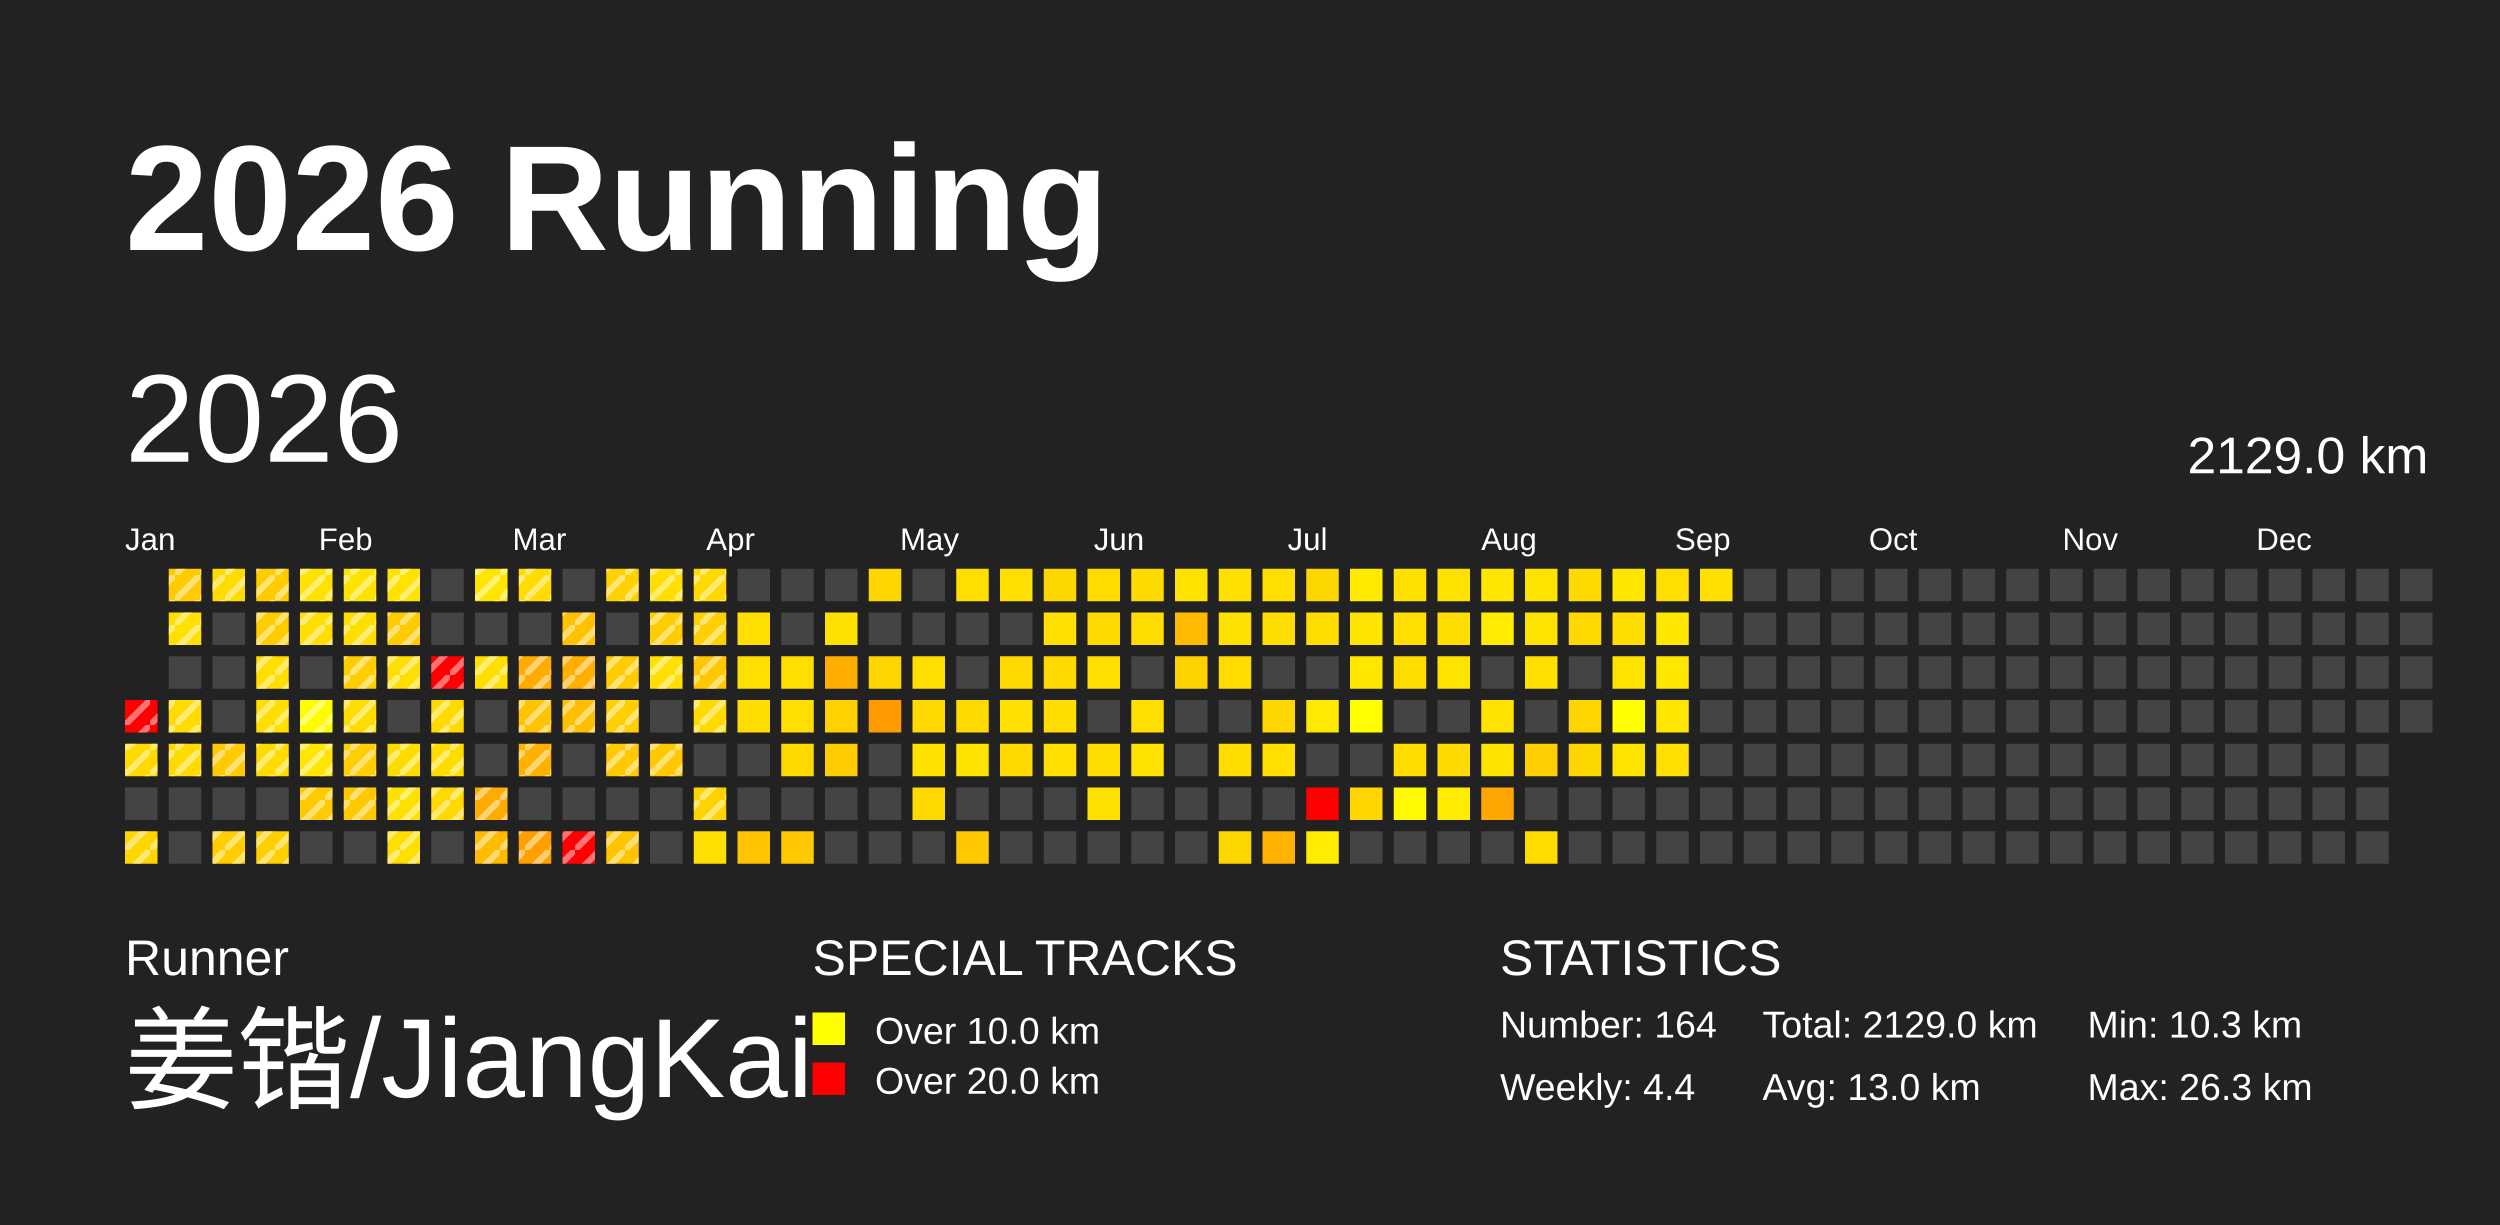
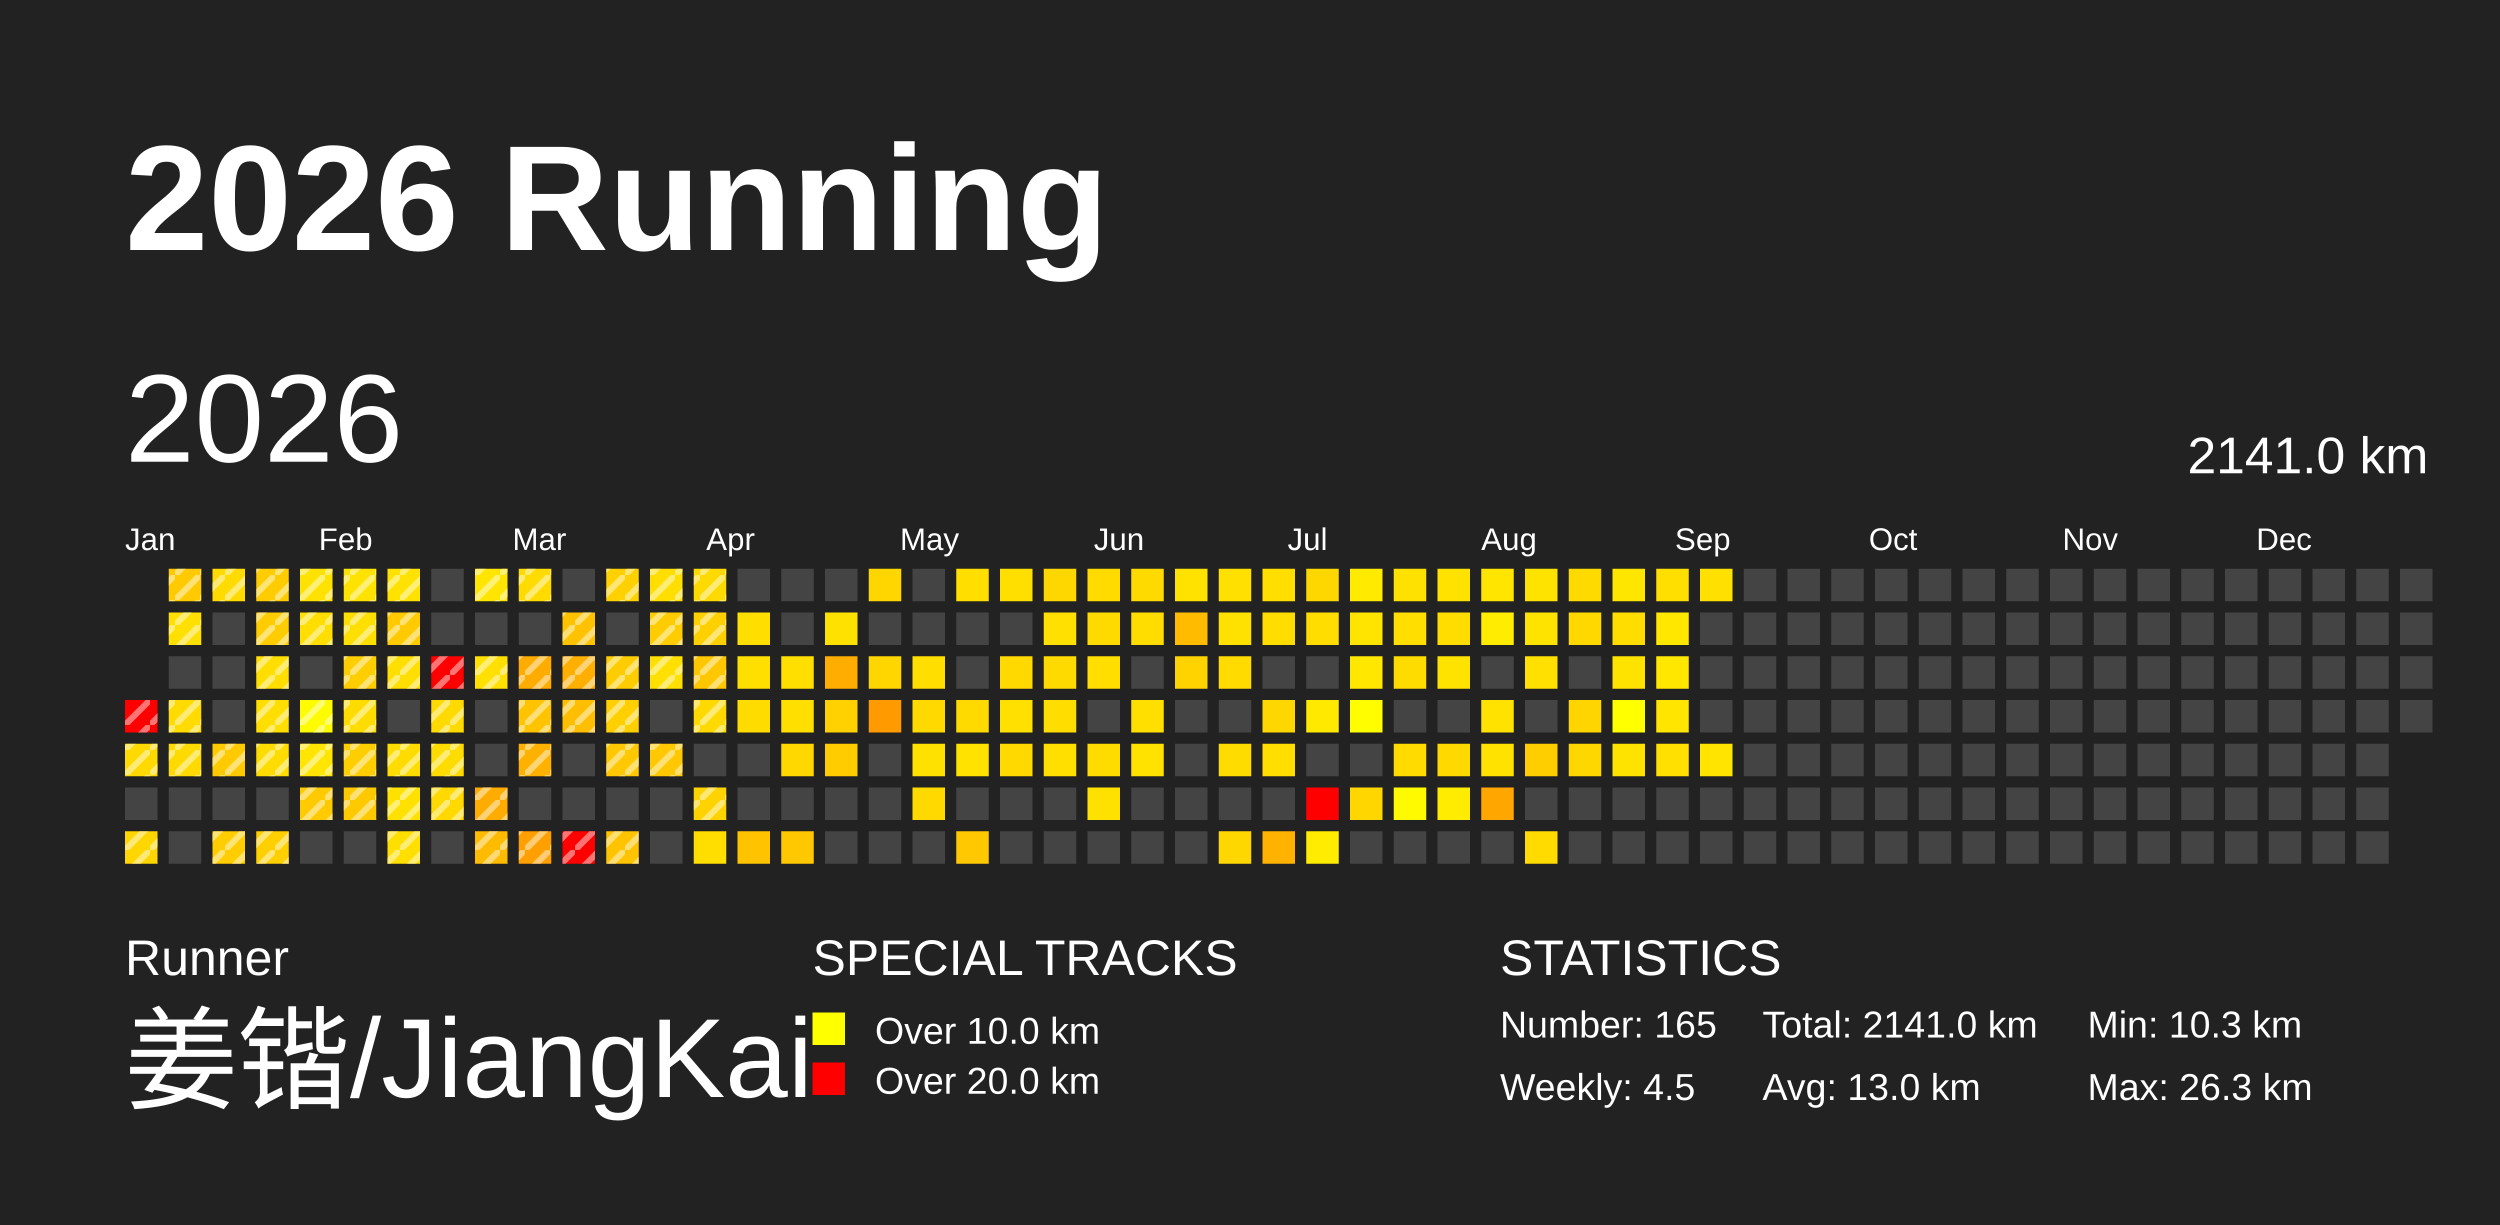
<svg xmlns="http://www.w3.org/2000/svg" baseProfile="full" height="98mm" version="1.1" viewBox="0,0,200,98" width="200mm">
  <defs>
    <pattern height="2" id="indoor-stripe" patternUnits="userSpaceOnUse" width="2">
      <line stroke="white" stroke-opacity="0.45" stroke-width="0.5" x1="0" x2="2" y1="2" y2="0" />
    </pattern>
  </defs>
  <rect fill="#222222" height="98" width="200" x="0" y="0" />
  <text fill="#FFFFFF" style="font-size:12px; font-family:Arial; font-weight:bold;" x="10" y="20">2026 Running</text>
  <text fill="#FFFFFF" style="font-size:4px; font-family:Arial" x="10" y="78">Runner</text>
  <text fill="#FFFFFF" style="font-size:9px; font-family:Arial" x="10" y="88">姜锴/JiangKai</text>
  <text fill="#FFFFFF" style="font-size:4px; font-family:Arial" x="65" y="78">SPECIAL TRACKS</text>
  <rect fill="yellow" height="2.6" width="2.6" x="65" y="81" />
  <text fill="#FFFFFF" style="font-size:3px; font-family:Arial" x="70" y="83.5">Over 10.0 km</text>
  <rect fill="red" height="2.6" width="2.6" x="65" y="85" />
  <text fill="#FFFFFF" style="font-size:3px; font-family:Arial" x="70" y="87.5">Over 20.0 km</text>
  <text fill="#FFFFFF" style="font-size:4px; font-family:Arial" x="120" y="78">STATISTICS</text>
-   <text fill="#FFFFFF" style="font-size:3px; font-family:Arial" x="120" y="83">Number: 164</text>
-   <text fill="#FFFFFF" style="font-size:3px; font-family:Arial" x="120" y="88">Weekly: 4.4</text>
-   <text fill="#FFFFFF" style="font-size:3px; font-family:Arial" x="141" y="83">Total: 2129.0 km</text>
+   <text fill="#FFFFFF" style="font-size:3px; font-family:Arial" x="120" y="83">Number: 165</text>
+   <text fill="#FFFFFF" style="font-size:3px; font-family:Arial" x="120" y="88">Weekly: 4.5</text>
+   <text fill="#FFFFFF" style="font-size:3px; font-family:Arial" x="141" y="83">Total: 2141.0 km</text>
  <text fill="#FFFFFF" style="font-size:3px; font-family:Arial" x="141" y="88">Avg: 13.0 km</text>
  <text fill="#FFFFFF" style="font-size:3px; font-family:Arial" x="167" y="83">Min: 10.3 km</text>
  <text fill="#FFFFFF" style="font-size:3px; font-family:Arial" x="167" y="88">Max: 26.3 km</text>
  <text dominant-baseline="hanging" fill="#FFFFFF" style="font-size:10.0px; font-family:Arial;" x="10" y="30">2026</text>
-   <text dominant-baseline="hanging" fill="#FFFFFF" style="font-size:4.125px; font-family:Arial;" x="175" y="35">2129.0 km</text>
+   <text dominant-baseline="hanging" fill="#FFFFFF" style="font-size:4.125px; font-family:Arial;" x="175" y="35">2141.0 km</text>
  <text fill="#FFFFFF" style="font-size:2.5px; font-family:Arial" x="10.0" y="44">Jan</text>
  <text fill="#FFFFFF" style="font-size:2.5px; font-family:Arial" x="25.5" y="44">Feb</text>
  <text fill="#FFFFFF" style="font-size:2.5px; font-family:Arial" x="41.0" y="44">Mar</text>
  <text fill="#FFFFFF" style="font-size:2.5px; font-family:Arial" x="56.5" y="44">Apr</text>
  <text fill="#FFFFFF" style="font-size:2.5px; font-family:Arial" x="72.0" y="44">May</text>
  <text fill="#FFFFFF" style="font-size:2.5px; font-family:Arial" x="87.5" y="44">Jun</text>
  <text fill="#FFFFFF" style="font-size:2.5px; font-family:Arial" x="103.0" y="44">Jul</text>
  <text fill="#FFFFFF" style="font-size:2.5px; font-family:Arial" x="118.5" y="44">Aug</text>
  <text fill="#FFFFFF" style="font-size:2.5px; font-family:Arial" x="134.0" y="44">Sep</text>
  <text fill="#FFFFFF" style="font-size:2.5px; font-family:Arial" x="149.5" y="44">Oct</text>
  <text fill="#FFFFFF" style="font-size:2.5px; font-family:Arial" x="165.0" y="44">Nov</text>
  <text fill="#FFFFFF" style="font-size:2.5px; font-family:Arial" x="180.5" y="44">Dec</text>
  <rect fill="red" height="2.6" width="2.6" x="10.0" y="56.0" />
  <rect fill="url(#indoor-stripe)" height="2.6" style="pointer-events: none;" width="2.6" x="10.0" y="56.0" />
  <rect fill="#ffd900" height="2.6" width="2.6" x="10.0" y="59.5" />
  <rect fill="url(#indoor-stripe)" height="2.6" style="pointer-events: none;" width="2.6" x="10.0" y="59.5" />
  <rect fill="#444444" height="2.6" width="2.6" x="10.0" y="63.0" />
  <rect fill="#ffd600" height="2.6" width="2.6" x="10.0" y="66.5" />
  <rect fill="url(#indoor-stripe)" height="2.6" style="pointer-events: none;" width="2.6" x="10.0" y="66.5" />
  <rect fill="#ffca00" height="2.6" width="2.6" x="13.5" y="45.5" />
  <rect fill="url(#indoor-stripe)" height="2.6" style="pointer-events: none;" width="2.6" x="13.5" y="45.5" />
  <rect fill="#ffe000" height="2.6" width="2.6" x="13.5" y="49.0" />
  <rect fill="url(#indoor-stripe)" height="2.6" style="pointer-events: none;" width="2.6" x="13.5" y="49.0" />
  <rect fill="#444444" height="2.6" width="2.6" x="13.5" y="52.5" />
  <rect fill="#ffdb00" height="2.6" width="2.6" x="13.5" y="56.0" />
  <rect fill="url(#indoor-stripe)" height="2.6" style="pointer-events: none;" width="2.6" x="13.5" y="56.0" />
  <rect fill="#ffda00" height="2.6" width="2.6" x="13.5" y="59.5" />
  <rect fill="url(#indoor-stripe)" height="2.6" style="pointer-events: none;" width="2.6" x="13.5" y="59.5" />
  <rect fill="#444444" height="2.6" width="2.6" x="13.5" y="63.0" />
  <rect fill="#444444" height="2.6" width="2.6" x="13.5" y="66.5" />
  <rect fill="#ffdb00" height="2.6" width="2.6" x="17.0" y="45.5" />
  <rect fill="url(#indoor-stripe)" height="2.6" style="pointer-events: none;" width="2.6" x="17.0" y="45.5" />
  <rect fill="#444444" height="2.6" width="2.6" x="17.0" y="49.0" />
  <rect fill="#444444" height="2.6" width="2.6" x="17.0" y="52.5" />
  <rect fill="#444444" height="2.6" width="2.6" x="17.0" y="56.0" />
  <rect fill="#ffca00" height="2.6" width="2.6" x="17.0" y="59.5" />
  <rect fill="url(#indoor-stripe)" height="2.6" style="pointer-events: none;" width="2.6" x="17.0" y="59.5" />
  <rect fill="#444444" height="2.6" width="2.6" x="17.0" y="63.0" />
  <rect fill="#ffcd00" height="2.6" width="2.6" x="17.0" y="66.5" />
  <rect fill="url(#indoor-stripe)" height="2.6" style="pointer-events: none;" width="2.6" x="17.0" y="66.5" />
  <rect fill="#ffcc00" height="2.6" width="2.6" x="20.5" y="45.5" />
  <rect fill="url(#indoor-stripe)" height="2.6" style="pointer-events: none;" width="2.6" x="20.5" y="45.5" />
  <rect fill="#ffcc00" height="2.6" width="2.6" x="20.5" y="49.0" />
  <rect fill="url(#indoor-stripe)" height="2.6" style="pointer-events: none;" width="2.6" x="20.5" y="49.0" />
  <rect fill="#ffde00" height="2.6" width="2.6" x="20.5" y="52.5" />
  <rect fill="url(#indoor-stripe)" height="2.6" style="pointer-events: none;" width="2.6" x="20.5" y="52.5" />
  <rect fill="#ffde00" height="2.6" width="2.6" x="20.5" y="56.0" />
  <rect fill="url(#indoor-stripe)" height="2.6" style="pointer-events: none;" width="2.6" x="20.5" y="56.0" />
  <rect fill="#ffdc00" height="2.6" width="2.6" x="20.5" y="59.5" />
  <rect fill="url(#indoor-stripe)" height="2.6" style="pointer-events: none;" width="2.6" x="20.5" y="59.5" />
  <rect fill="#444444" height="2.6" width="2.6" x="20.5" y="63.0" />
  <rect fill="#ffcf00" height="2.6" width="2.6" x="20.5" y="66.5" />
  <rect fill="url(#indoor-stripe)" height="2.6" style="pointer-events: none;" width="2.6" x="20.5" y="66.5" />
  <rect fill="#ffe200" height="2.6" width="2.6" x="24.0" y="45.5" />
  <rect fill="url(#indoor-stripe)" height="2.6" style="pointer-events: none;" width="2.6" x="24.0" y="45.5" />
  <rect fill="#ffde00" height="2.6" width="2.6" x="24.0" y="49.0" />
  <rect fill="url(#indoor-stripe)" height="2.6" style="pointer-events: none;" width="2.6" x="24.0" y="49.0" />
  <rect fill="#444444" height="2.6" width="2.6" x="24.0" y="52.5" />
  <rect fill="#fffc00" height="2.6" width="2.6" x="24.0" y="56.0" />
  <rect fill="url(#indoor-stripe)" height="2.6" style="pointer-events: none;" width="2.6" x="24.0" y="56.0" />
  <rect fill="#ffe500" height="2.6" width="2.6" x="24.0" y="59.5" />
  <rect fill="url(#indoor-stripe)" height="2.6" style="pointer-events: none;" width="2.6" x="24.0" y="59.5" />
  <rect fill="#ffca00" height="2.6" width="2.6" x="24.0" y="63.0" />
  <rect fill="url(#indoor-stripe)" height="2.6" style="pointer-events: none;" width="2.6" x="24.0" y="63.0" />
  <rect fill="#444444" height="2.6" width="2.6" x="24.0" y="66.5" />
  <rect fill="#ffe300" height="2.6" width="2.6" x="27.5" y="45.5" />
  <rect fill="url(#indoor-stripe)" height="2.6" style="pointer-events: none;" width="2.6" x="27.5" y="45.5" />
  <rect fill="#ffdf00" height="2.6" width="2.6" x="27.5" y="49.0" />
  <rect fill="url(#indoor-stripe)" height="2.6" style="pointer-events: none;" width="2.6" x="27.5" y="49.0" />
  <rect fill="#ffce00" height="2.6" width="2.6" x="27.5" y="52.5" />
  <rect fill="url(#indoor-stripe)" height="2.6" style="pointer-events: none;" width="2.6" x="27.5" y="52.5" />
  <rect fill="#ffdc00" height="2.6" width="2.6" x="27.5" y="56.0" />
  <rect fill="url(#indoor-stripe)" height="2.6" style="pointer-events: none;" width="2.6" x="27.5" y="56.0" />
  <rect fill="#ffce00" height="2.6" width="2.6" x="27.5" y="59.5" />
  <rect fill="url(#indoor-stripe)" height="2.6" style="pointer-events: none;" width="2.6" x="27.5" y="59.5" />
  <rect fill="#ffc900" height="2.6" width="2.6" x="27.5" y="63.0" />
  <rect fill="url(#indoor-stripe)" height="2.6" style="pointer-events: none;" width="2.6" x="27.5" y="63.0" />
  <rect fill="#444444" height="2.6" width="2.6" x="27.5" y="66.5" />
  <rect fill="#ffe200" height="2.6" width="2.6" x="31.0" y="45.5" />
  <rect fill="url(#indoor-stripe)" height="2.6" style="pointer-events: none;" width="2.6" x="31.0" y="45.5" />
  <rect fill="#ffcb00" height="2.6" width="2.6" x="31.0" y="49.0" />
  <rect fill="url(#indoor-stripe)" height="2.6" style="pointer-events: none;" width="2.6" x="31.0" y="49.0" />
  <rect fill="#ffdf00" height="2.6" width="2.6" x="31.0" y="52.5" />
  <rect fill="url(#indoor-stripe)" height="2.6" style="pointer-events: none;" width="2.6" x="31.0" y="52.5" />
  <rect fill="#444444" height="2.6" width="2.6" x="31.0" y="56.0" />
  <rect fill="#ffdc00" height="2.6" width="2.6" x="31.0" y="59.5" />
  <rect fill="url(#indoor-stripe)" height="2.6" style="pointer-events: none;" width="2.6" x="31.0" y="59.5" />
  <rect fill="#ffe100" height="2.6" width="2.6" x="31.0" y="63.0" />
  <rect fill="url(#indoor-stripe)" height="2.6" style="pointer-events: none;" width="2.6" x="31.0" y="63.0" />
  <rect fill="#ffdf00" height="2.6" width="2.6" x="31.0" y="66.5" />
  <rect fill="url(#indoor-stripe)" height="2.6" style="pointer-events: none;" width="2.6" x="31.0" y="66.5" />
  <rect fill="#444444" height="2.6" width="2.6" x="34.5" y="45.5" />
  <rect fill="#444444" height="2.6" width="2.6" x="34.5" y="49.0" />
  <rect fill="red" height="2.6" width="2.6" x="34.5" y="52.5" />
  <rect fill="url(#indoor-stripe)" height="2.6" style="pointer-events: none;" width="2.6" x="34.5" y="52.5" />
  <rect fill="#ffda00" height="2.6" width="2.6" x="34.5" y="56.0" />
  <rect fill="url(#indoor-stripe)" height="2.6" style="pointer-events: none;" width="2.6" x="34.5" y="56.0" />
  <rect fill="#ffdc00" height="2.6" width="2.6" x="34.5" y="59.5" />
  <rect fill="url(#indoor-stripe)" height="2.6" style="pointer-events: none;" width="2.6" x="34.5" y="59.5" />
  <rect fill="#ffd900" height="2.6" width="2.6" x="34.5" y="63.0" />
  <rect fill="url(#indoor-stripe)" height="2.6" style="pointer-events: none;" width="2.6" x="34.5" y="63.0" />
  <rect fill="#444444" height="2.6" width="2.6" x="34.5" y="66.5" />
  <rect fill="#ffe500" height="2.6" width="2.6" x="38.0" y="45.5" />
  <rect fill="url(#indoor-stripe)" height="2.6" style="pointer-events: none;" width="2.6" x="38.0" y="45.5" />
  <rect fill="#444444" height="2.6" width="2.6" x="38.0" y="49.0" />
  <rect fill="#ffe000" height="2.6" width="2.6" x="38.0" y="52.5" />
  <rect fill="url(#indoor-stripe)" height="2.6" style="pointer-events: none;" width="2.6" x="38.0" y="52.5" />
  <rect fill="#444444" height="2.6" width="2.6" x="38.0" y="56.0" />
  <rect fill="#444444" height="2.6" width="2.6" x="38.0" y="59.5" />
  <rect fill="#ffac00" height="2.6" width="2.6" x="38.0" y="63.0" />
  <rect fill="url(#indoor-stripe)" height="2.6" style="pointer-events: none;" width="2.6" x="38.0" y="63.0" />
  <rect fill="#ffbb00" height="2.6" width="2.6" x="38.0" y="66.5" />
  <rect fill="url(#indoor-stripe)" height="2.6" style="pointer-events: none;" width="2.6" x="38.0" y="66.5" />
  <rect fill="#ffdb00" height="2.6" width="2.6" x="41.5" y="45.5" />
  <rect fill="url(#indoor-stripe)" height="2.6" style="pointer-events: none;" width="2.6" x="41.5" y="45.5" />
  <rect fill="#444444" height="2.6" width="2.6" x="41.5" y="49.0" />
  <rect fill="#ffac00" height="2.6" width="2.6" x="41.5" y="52.5" />
  <rect fill="url(#indoor-stripe)" height="2.6" style="pointer-events: none;" width="2.6" x="41.5" y="52.5" />
  <rect fill="#ffc300" height="2.6" width="2.6" x="41.5" y="56.0" />
  <rect fill="url(#indoor-stripe)" height="2.6" style="pointer-events: none;" width="2.6" x="41.5" y="56.0" />
  <rect fill="#ffb100" height="2.6" width="2.6" x="41.5" y="59.5" />
  <rect fill="url(#indoor-stripe)" height="2.6" style="pointer-events: none;" width="2.6" x="41.5" y="59.5" />
  <rect fill="#444444" height="2.6" width="2.6" x="41.5" y="63.0" />
  <rect fill="#ffa000" height="2.6" width="2.6" x="41.5" y="66.5" />
  <rect fill="url(#indoor-stripe)" height="2.6" style="pointer-events: none;" width="2.6" x="41.5" y="66.5" />
  <rect fill="#444444" height="2.6" width="2.6" x="45.0" y="45.5" />
  <rect fill="#ffc200" height="2.6" width="2.6" x="45.0" y="49.0" />
  <rect fill="url(#indoor-stripe)" height="2.6" style="pointer-events: none;" width="2.6" x="45.0" y="49.0" />
  <rect fill="#ffaf00" height="2.6" width="2.6" x="45.0" y="52.5" />
  <rect fill="url(#indoor-stripe)" height="2.6" style="pointer-events: none;" width="2.6" x="45.0" y="52.5" />
  <rect fill="#ffbf00" height="2.6" width="2.6" x="45.0" y="56.0" />
  <rect fill="url(#indoor-stripe)" height="2.6" style="pointer-events: none;" width="2.6" x="45.0" y="56.0" />
  <rect fill="#444444" height="2.6" width="2.6" x="45.0" y="59.5" />
  <rect fill="#444444" height="2.6" width="2.6" x="45.0" y="63.0" />
  <rect fill="red" height="2.6" width="2.6" x="45.0" y="66.5" />
  <rect fill="url(#indoor-stripe)" height="2.6" style="pointer-events: none;" width="2.6" x="45.0" y="66.5" />
  <rect fill="#ffd100" height="2.6" width="2.6" x="48.5" y="45.5" />
  <rect fill="url(#indoor-stripe)" height="2.6" style="pointer-events: none;" width="2.6" x="48.5" y="45.5" />
  <rect fill="#444444" height="2.6" width="2.6" x="48.5" y="49.0" />
  <rect fill="#ffcc00" height="2.6" width="2.6" x="48.5" y="52.5" />
  <rect fill="url(#indoor-stripe)" height="2.6" style="pointer-events: none;" width="2.6" x="48.5" y="52.5" />
  <rect fill="#ffcf00" height="2.6" width="2.6" x="48.5" y="56.0" />
  <rect fill="url(#indoor-stripe)" height="2.6" style="pointer-events: none;" width="2.6" x="48.5" y="56.0" />
  <rect fill="#ffc800" height="2.6" width="2.6" x="48.5" y="59.5" />
  <rect fill="url(#indoor-stripe)" height="2.6" style="pointer-events: none;" width="2.6" x="48.5" y="59.5" />
  <rect fill="#444444" height="2.6" width="2.6" x="48.5" y="63.0" />
  <rect fill="#ffc300" height="2.6" width="2.6" x="48.5" y="66.5" />
  <rect fill="url(#indoor-stripe)" height="2.6" style="pointer-events: none;" width="2.6" x="48.5" y="66.5" />
  <rect fill="#ffde00" height="2.6" width="2.6" x="52.0" y="45.5" />
  <rect fill="url(#indoor-stripe)" height="2.6" style="pointer-events: none;" width="2.6" x="52.0" y="45.5" />
  <rect fill="#ffcc00" height="2.6" width="2.6" x="52.0" y="49.0" />
  <rect fill="url(#indoor-stripe)" height="2.6" style="pointer-events: none;" width="2.6" x="52.0" y="49.0" />
  <rect fill="#ffe000" height="2.6" width="2.6" x="52.0" y="52.5" />
  <rect fill="url(#indoor-stripe)" height="2.6" style="pointer-events: none;" width="2.6" x="52.0" y="52.5" />
  <rect fill="#444444" height="2.6" width="2.6" x="52.0" y="56.0" />
  <rect fill="#ffc800" height="2.6" width="2.6" x="52.0" y="59.5" />
  <rect fill="url(#indoor-stripe)" height="2.6" style="pointer-events: none;" width="2.6" x="52.0" y="59.5" />
  <rect fill="#444444" height="2.6" width="2.6" x="52.0" y="63.0" />
  <rect fill="#444444" height="2.6" width="2.6" x="52.0" y="66.5" />
  <rect fill="#ffda00" height="2.6" width="2.6" x="55.5" y="45.5" />
  <rect fill="url(#indoor-stripe)" height="2.6" style="pointer-events: none;" width="2.6" x="55.5" y="45.5" />
  <rect fill="#ffd000" height="2.6" width="2.6" x="55.5" y="49.0" />
  <rect fill="url(#indoor-stripe)" height="2.6" style="pointer-events: none;" width="2.6" x="55.5" y="49.0" />
  <rect fill="#ffc700" height="2.6" width="2.6" x="55.5" y="52.5" />
  <rect fill="url(#indoor-stripe)" height="2.6" style="pointer-events: none;" width="2.6" x="55.5" y="52.5" />
  <rect fill="#ffd900" height="2.6" width="2.6" x="55.5" y="56.0" />
  <rect fill="url(#indoor-stripe)" height="2.6" style="pointer-events: none;" width="2.6" x="55.5" y="56.0" />
  <rect fill="#444444" height="2.6" width="2.6" x="55.5" y="59.5" />
  <rect fill="#ffd300" height="2.6" width="2.6" x="55.5" y="63.0" />
  <rect fill="url(#indoor-stripe)" height="2.6" style="pointer-events: none;" width="2.6" x="55.5" y="63.0" />
  <rect fill="#ffde00" height="2.6" width="2.6" x="55.5" y="66.5" />
  <rect fill="#444444" height="2.6" width="2.6" x="59.0" y="45.5" />
  <rect fill="#ffde00" height="2.6" width="2.6" x="59.0" y="49.0" />
  <rect fill="#ffdf00" height="2.6" width="2.6" x="59.0" y="52.5" />
  <rect fill="#ffdc00" height="2.6" width="2.6" x="59.0" y="56.0" />
  <rect fill="#444444" height="2.6" width="2.6" x="59.0" y="59.5" />
  <rect fill="#444444" height="2.6" width="2.6" x="59.0" y="63.0" />
  <rect fill="#ffc300" height="2.6" width="2.6" x="59.0" y="66.5" />
  <rect fill="#444444" height="2.6" width="2.6" x="62.5" y="45.5" />
  <rect fill="#444444" height="2.6" width="2.6" x="62.5" y="49.0" />
  <rect fill="#ffdf00" height="2.6" width="2.6" x="62.5" y="52.5" />
  <rect fill="#ffdf00" height="2.6" width="2.6" x="62.5" y="56.0" />
  <rect fill="#ffd800" height="2.6" width="2.6" x="62.5" y="59.5" />
  <rect fill="#444444" height="2.6" width="2.6" x="62.5" y="63.0" />
  <rect fill="#ffc800" height="2.6" width="2.6" x="62.5" y="66.5" />
  <rect fill="#444444" height="2.6" width="2.6" x="66.0" y="45.5" />
  <rect fill="#ffe100" height="2.6" width="2.6" x="66.0" y="49.0" />
  <rect fill="#ffae00" height="2.6" width="2.6" x="66.0" y="52.5" />
  <rect fill="#ffd100" height="2.6" width="2.6" x="66.0" y="56.0" />
  <rect fill="#ffcc00" height="2.6" width="2.6" x="66.0" y="59.5" />
  <rect fill="#444444" height="2.6" width="2.6" x="66.0" y="63.0" />
  <rect fill="#444444" height="2.6" width="2.6" x="66.0" y="66.5" />
  <rect fill="#ffd600" height="2.6" width="2.6" x="69.5" y="45.5" />
  <rect fill="#444444" height="2.6" width="2.6" x="69.5" y="49.0" />
  <rect fill="#ffd600" height="2.6" width="2.6" x="69.5" y="52.5" />
  <rect fill="#ff9a00" height="2.6" width="2.6" x="69.5" y="56.0" />
  <rect fill="#444444" height="2.6" width="2.6" x="69.5" y="59.5" />
  <rect fill="#444444" height="2.6" width="2.6" x="69.5" y="63.0" />
  <rect fill="#444444" height="2.6" width="2.6" x="69.5" y="66.5" />
  <rect fill="#444444" height="2.6" width="2.6" x="73.0" y="45.5" />
  <rect fill="#444444" height="2.6" width="2.6" x="73.0" y="49.0" />
  <rect fill="#ffde00" height="2.6" width="2.6" x="73.0" y="52.5" />
  <rect fill="#ffd900" height="2.6" width="2.6" x="73.0" y="56.0" />
  <rect fill="#ffe100" height="2.6" width="2.6" x="73.0" y="59.5" />
  <rect fill="#ffd900" height="2.6" width="2.6" x="73.0" y="63.0" />
  <rect fill="#444444" height="2.6" width="2.6" x="73.0" y="66.5" />
  <rect fill="#ffde00" height="2.6" width="2.6" x="76.5" y="45.5" />
  <rect fill="#444444" height="2.6" width="2.6" x="76.5" y="49.0" />
  <rect fill="#444444" height="2.6" width="2.6" x="76.5" y="52.5" />
  <rect fill="#ffda00" height="2.6" width="2.6" x="76.5" y="56.0" />
  <rect fill="#ffe200" height="2.6" width="2.6" x="76.5" y="59.5" />
  <rect fill="#444444" height="2.6" width="2.6" x="76.5" y="63.0" />
  <rect fill="#ffc800" height="2.6" width="2.6" x="76.5" y="66.5" />
  <rect fill="#ffdf00" height="2.6" width="2.6" x="80.0" y="45.5" />
  <rect fill="#444444" height="2.6" width="2.6" x="80.0" y="49.0" />
  <rect fill="#ffd900" height="2.6" width="2.6" x="80.0" y="52.5" />
  <rect fill="#ffe000" height="2.6" width="2.6" x="80.0" y="56.0" />
  <rect fill="#ffd900" height="2.6" width="2.6" x="80.0" y="59.5" />
  <rect fill="#444444" height="2.6" width="2.6" x="80.0" y="63.0" />
  <rect fill="#444444" height="2.6" width="2.6" x="80.0" y="66.5" />
  <rect fill="#ffd700" height="2.6" width="2.6" x="83.5" y="45.5" />
  <rect fill="#ffe000" height="2.6" width="2.6" x="83.5" y="49.0" />
  <rect fill="#ffda00" height="2.6" width="2.6" x="83.5" y="52.5" />
  <rect fill="#ffdd00" height="2.6" width="2.6" x="83.5" y="56.0" />
  <rect fill="#ffdf00" height="2.6" width="2.6" x="83.5" y="59.5" />
  <rect fill="#444444" height="2.6" width="2.6" x="83.5" y="63.0" />
  <rect fill="#444444" height="2.6" width="2.6" x="83.5" y="66.5" />
  <rect fill="#ffdb00" height="2.6" width="2.6" x="87.0" y="45.5" />
  <rect fill="#ffda00" height="2.6" width="2.6" x="87.0" y="49.0" />
  <rect fill="#ffde00" height="2.6" width="2.6" x="87.0" y="52.5" />
  <rect fill="#444444" height="2.6" width="2.6" x="87.0" y="56.0" />
  <rect fill="#ffdc00" height="2.6" width="2.6" x="87.0" y="59.5" />
  <rect fill="#ffe100" height="2.6" width="2.6" x="87.0" y="63.0" />
  <rect fill="#444444" height="2.6" width="2.6" x="87.0" y="66.5" />
  <rect fill="#ffda00" height="2.6" width="2.6" x="90.5" y="45.5" />
  <rect fill="#ffdd00" height="2.6" width="2.6" x="90.5" y="49.0" />
  <rect fill="#444444" height="2.6" width="2.6" x="90.5" y="52.5" />
  <rect fill="#ffdf00" height="2.6" width="2.6" x="90.5" y="56.0" />
  <rect fill="#ffe200" height="2.6" width="2.6" x="90.5" y="59.5" />
  <rect fill="#444444" height="2.6" width="2.6" x="90.5" y="63.0" />
  <rect fill="#444444" height="2.6" width="2.6" x="90.5" y="66.5" />
  <rect fill="#ffe200" height="2.6" width="2.6" x="94.0" y="45.5" />
  <rect fill="#ffbb00" height="2.6" width="2.6" x="94.0" y="49.0" />
  <rect fill="#ffd300" height="2.6" width="2.6" x="94.0" y="52.5" />
  <rect fill="#444444" height="2.6" width="2.6" x="94.0" y="56.0" />
  <rect fill="#444444" height="2.6" width="2.6" x="94.0" y="59.5" />
  <rect fill="#444444" height="2.6" width="2.6" x="94.0" y="63.0" />
  <rect fill="#444444" height="2.6" width="2.6" x="94.0" y="66.5" />
  <rect fill="#ffe000" height="2.6" width="2.6" x="97.5" y="45.5" />
  <rect fill="#ffe100" height="2.6" width="2.6" x="97.5" y="49.0" />
  <rect fill="#ffdb00" height="2.6" width="2.6" x="97.5" y="52.5" />
  <rect fill="#444444" height="2.6" width="2.6" x="97.5" y="56.0" />
  <rect fill="#ffdc00" height="2.6" width="2.6" x="97.5" y="59.5" />
  <rect fill="#444444" height="2.6" width="2.6" x="97.5" y="63.0" />
  <rect fill="#ffd700" height="2.6" width="2.6" x="97.5" y="66.5" />
  <rect fill="#ffde00" height="2.6" width="2.6" x="101.0" y="45.5" />
  <rect fill="#ffdd00" height="2.6" width="2.6" x="101.0" y="49.0" />
  <rect fill="#444444" height="2.6" width="2.6" x="101.0" y="52.5" />
  <rect fill="#ffd700" height="2.6" width="2.6" x="101.0" y="56.0" />
  <rect fill="#ffde00" height="2.6" width="2.6" x="101.0" y="59.5" />
  <rect fill="#444444" height="2.6" width="2.6" x="101.0" y="63.0" />
  <rect fill="#ffb200" height="2.6" width="2.6" x="101.0" y="66.5" />
  <rect fill="#ffd700" height="2.6" width="2.6" x="104.5" y="45.5" />
  <rect fill="#ffdd00" height="2.6" width="2.6" x="104.5" y="49.0" />
  <rect fill="#444444" height="2.6" width="2.6" x="104.5" y="52.5" />
  <rect fill="#ffe900" height="2.6" width="2.6" x="104.5" y="56.0" />
  <rect fill="#444444" height="2.6" width="2.6" x="104.5" y="59.5" />
  <rect fill="red" height="2.6" width="2.6" x="104.5" y="63.0" />
  <rect fill="#ffec00" height="2.6" width="2.6" x="104.5" y="66.5" />
  <rect fill="#ffea00" height="2.6" width="2.6" x="108.0" y="45.5" />
  <rect fill="#ffe400" height="2.6" width="2.6" x="108.0" y="49.0" />
  <rect fill="#ffe700" height="2.6" width="2.6" x="108.0" y="52.5" />
  <rect fill="#fffd00" height="2.6" width="2.6" x="108.0" y="56.0" />
  <rect fill="#444444" height="2.6" width="2.6" x="108.0" y="59.5" />
  <rect fill="#ffd600" height="2.6" width="2.6" x="108.0" y="63.0" />
  <rect fill="#444444" height="2.6" width="2.6" x="108.0" y="66.5" />
  <rect fill="#ffe100" height="2.6" width="2.6" x="111.5" y="45.5" />
  <rect fill="#ffde00" height="2.6" width="2.6" x="111.5" y="49.0" />
  <rect fill="#ffdc00" height="2.6" width="2.6" x="111.5" y="52.5" />
  <rect fill="#444444" height="2.6" width="2.6" x="111.5" y="56.0" />
  <rect fill="#ffdb00" height="2.6" width="2.6" x="111.5" y="59.5" />
  <rect fill="#fffa00" height="2.6" width="2.6" x="111.5" y="63.0" />
  <rect fill="#444444" height="2.6" width="2.6" x="111.5" y="66.5" />
  <rect fill="#ffe200" height="2.6" width="2.6" x="115.0" y="45.5" />
  <rect fill="#ffdd00" height="2.6" width="2.6" x="115.0" y="49.0" />
  <rect fill="#ffe300" height="2.6" width="2.6" x="115.0" y="52.5" />
  <rect fill="#444444" height="2.6" width="2.6" x="115.0" y="56.0" />
  <rect fill="#ffd900" height="2.6" width="2.6" x="115.0" y="59.5" />
  <rect fill="#ffec00" height="2.6" width="2.6" x="115.0" y="63.0" />
  <rect fill="#444444" height="2.6" width="2.6" x="115.0" y="66.5" />
  <rect fill="#ffe500" height="2.6" width="2.6" x="118.5" y="45.5" />
  <rect fill="#ffec00" height="2.6" width="2.6" x="118.5" y="49.0" />
  <rect fill="#444444" height="2.6" width="2.6" x="118.5" y="52.5" />
  <rect fill="#ffe200" height="2.6" width="2.6" x="118.5" y="56.0" />
  <rect fill="#ffe200" height="2.6" width="2.6" x="118.5" y="59.5" />
  <rect fill="#ffa600" height="2.6" width="2.6" x="118.5" y="63.0" />
  <rect fill="#444444" height="2.6" width="2.6" x="118.5" y="66.5" />
  <rect fill="#ffe300" height="2.6" width="2.6" x="122.0" y="45.5" />
  <rect fill="#ffe300" height="2.6" width="2.6" x="122.0" y="49.0" />
  <rect fill="#ffe000" height="2.6" width="2.6" x="122.0" y="52.5" />
  <rect fill="#444444" height="2.6" width="2.6" x="122.0" y="56.0" />
  <rect fill="#ffce00" height="2.6" width="2.6" x="122.0" y="59.5" />
  <rect fill="#444444" height="2.6" width="2.6" x="122.0" y="63.0" />
  <rect fill="#ffdb00" height="2.6" width="2.6" x="122.0" y="66.5" />
  <rect fill="#ffda00" height="2.6" width="2.6" x="125.5" y="45.5" />
  <rect fill="#ffd800" height="2.6" width="2.6" x="125.5" y="49.0" />
  <rect fill="#444444" height="2.6" width="2.6" x="125.5" y="52.5" />
  <rect fill="#ffd500" height="2.6" width="2.6" x="125.5" y="56.0" />
  <rect fill="#ffd700" height="2.6" width="2.6" x="125.5" y="59.5" />
  <rect fill="#444444" height="2.6" width="2.6" x="125.5" y="63.0" />
  <rect fill="#444444" height="2.6" width="2.6" x="125.5" y="66.5" />
  <rect fill="#ffe600" height="2.6" width="2.6" x="129.0" y="45.5" />
  <rect fill="#ffdd00" height="2.6" width="2.6" x="129.0" y="49.0" />
  <rect fill="#ffe300" height="2.6" width="2.6" x="129.0" y="52.5" />
  <rect fill="#ffff00" height="2.6" width="2.6" x="129.0" y="56.0" />
  <rect fill="#ffe300" height="2.6" width="2.6" x="129.0" y="59.5" />
  <rect fill="#444444" height="2.6" width="2.6" x="129.0" y="63.0" />
  <rect fill="#444444" height="2.6" width="2.6" x="129.0" y="66.5" />
  <rect fill="#ffdf00" height="2.6" width="2.6" x="132.5" y="45.5" />
  <rect fill="#ffe700" height="2.6" width="2.6" x="132.5" y="49.0" />
  <rect fill="#ffe700" height="2.6" width="2.6" x="132.5" y="52.5" />
  <rect fill="#ffe500" height="2.6" width="2.6" x="132.5" y="56.0" />
  <rect fill="#ffe000" height="2.6" width="2.6" x="132.5" y="59.5" />
  <rect fill="#444444" height="2.6" width="2.6" x="132.5" y="63.0" />
  <rect fill="#444444" height="2.6" width="2.6" x="132.5" y="66.5" />
  <rect fill="#ffe000" height="2.6" width="2.6" x="136.0" y="45.5" />
  <rect fill="#444444" height="2.6" width="2.6" x="136.0" y="49.0" />
  <rect fill="#444444" height="2.6" width="2.6" x="136.0" y="52.5" />
  <rect fill="#444444" height="2.6" width="2.6" x="136.0" y="56.0" />
-   <rect fill="#444444" height="2.6" width="2.6" x="136.0" y="59.5" />
+   <rect fill="#ffe400" height="2.6" width="2.6" x="136.0" y="59.5" />
  <rect fill="#444444" height="2.6" width="2.6" x="136.0" y="63.0" />
  <rect fill="#444444" height="2.6" width="2.6" x="136.0" y="66.5" />
  <rect fill="#444444" height="2.6" width="2.6" x="139.5" y="45.5" />
  <rect fill="#444444" height="2.6" width="2.6" x="139.5" y="49.0" />
  <rect fill="#444444" height="2.6" width="2.6" x="139.5" y="52.5" />
  <rect fill="#444444" height="2.6" width="2.6" x="139.5" y="56.0" />
  <rect fill="#444444" height="2.6" width="2.6" x="139.5" y="59.5" />
  <rect fill="#444444" height="2.6" width="2.6" x="139.5" y="63.0" />
  <rect fill="#444444" height="2.6" width="2.6" x="139.5" y="66.5" />
  <rect fill="#444444" height="2.6" width="2.6" x="143.0" y="45.5" />
  <rect fill="#444444" height="2.6" width="2.6" x="143.0" y="49.0" />
  <rect fill="#444444" height="2.6" width="2.6" x="143.0" y="52.5" />
  <rect fill="#444444" height="2.6" width="2.6" x="143.0" y="56.0" />
  <rect fill="#444444" height="2.6" width="2.6" x="143.0" y="59.5" />
  <rect fill="#444444" height="2.6" width="2.6" x="143.0" y="63.0" />
  <rect fill="#444444" height="2.6" width="2.6" x="143.0" y="66.5" />
  <rect fill="#444444" height="2.6" width="2.6" x="146.5" y="45.5" />
  <rect fill="#444444" height="2.6" width="2.6" x="146.5" y="49.0" />
  <rect fill="#444444" height="2.6" width="2.6" x="146.5" y="52.5" />
  <rect fill="#444444" height="2.6" width="2.6" x="146.5" y="56.0" />
  <rect fill="#444444" height="2.6" width="2.6" x="146.5" y="59.5" />
  <rect fill="#444444" height="2.6" width="2.6" x="146.5" y="63.0" />
  <rect fill="#444444" height="2.6" width="2.6" x="146.5" y="66.5" />
  <rect fill="#444444" height="2.6" width="2.6" x="150.0" y="45.5" />
  <rect fill="#444444" height="2.6" width="2.6" x="150.0" y="49.0" />
  <rect fill="#444444" height="2.6" width="2.6" x="150.0" y="52.5" />
  <rect fill="#444444" height="2.6" width="2.6" x="150.0" y="56.0" />
  <rect fill="#444444" height="2.6" width="2.6" x="150.0" y="59.5" />
  <rect fill="#444444" height="2.6" width="2.6" x="150.0" y="63.0" />
  <rect fill="#444444" height="2.6" width="2.6" x="150.0" y="66.5" />
  <rect fill="#444444" height="2.6" width="2.6" x="153.5" y="45.5" />
  <rect fill="#444444" height="2.6" width="2.6" x="153.5" y="49.0" />
  <rect fill="#444444" height="2.6" width="2.6" x="153.5" y="52.5" />
  <rect fill="#444444" height="2.6" width="2.6" x="153.5" y="56.0" />
  <rect fill="#444444" height="2.6" width="2.6" x="153.5" y="59.5" />
  <rect fill="#444444" height="2.6" width="2.6" x="153.5" y="63.0" />
  <rect fill="#444444" height="2.6" width="2.6" x="153.5" y="66.5" />
  <rect fill="#444444" height="2.6" width="2.6" x="157.0" y="45.5" />
  <rect fill="#444444" height="2.6" width="2.6" x="157.0" y="49.0" />
  <rect fill="#444444" height="2.6" width="2.6" x="157.0" y="52.5" />
  <rect fill="#444444" height="2.6" width="2.6" x="157.0" y="56.0" />
  <rect fill="#444444" height="2.6" width="2.6" x="157.0" y="59.5" />
  <rect fill="#444444" height="2.6" width="2.6" x="157.0" y="63.0" />
  <rect fill="#444444" height="2.6" width="2.6" x="157.0" y="66.5" />
  <rect fill="#444444" height="2.6" width="2.6" x="160.5" y="45.5" />
  <rect fill="#444444" height="2.6" width="2.6" x="160.5" y="49.0" />
  <rect fill="#444444" height="2.6" width="2.6" x="160.5" y="52.5" />
  <rect fill="#444444" height="2.6" width="2.6" x="160.5" y="56.0" />
  <rect fill="#444444" height="2.6" width="2.6" x="160.5" y="59.5" />
  <rect fill="#444444" height="2.6" width="2.6" x="160.5" y="63.0" />
  <rect fill="#444444" height="2.6" width="2.6" x="160.5" y="66.5" />
  <rect fill="#444444" height="2.6" width="2.6" x="164.0" y="45.5" />
  <rect fill="#444444" height="2.6" width="2.6" x="164.0" y="49.0" />
  <rect fill="#444444" height="2.6" width="2.6" x="164.0" y="52.5" />
  <rect fill="#444444" height="2.6" width="2.6" x="164.0" y="56.0" />
  <rect fill="#444444" height="2.6" width="2.6" x="164.0" y="59.5" />
  <rect fill="#444444" height="2.6" width="2.6" x="164.0" y="63.0" />
  <rect fill="#444444" height="2.6" width="2.6" x="164.0" y="66.5" />
  <rect fill="#444444" height="2.6" width="2.6" x="167.5" y="45.5" />
  <rect fill="#444444" height="2.6" width="2.6" x="167.5" y="49.0" />
  <rect fill="#444444" height="2.6" width="2.6" x="167.5" y="52.5" />
  <rect fill="#444444" height="2.6" width="2.6" x="167.5" y="56.0" />
  <rect fill="#444444" height="2.6" width="2.6" x="167.5" y="59.5" />
  <rect fill="#444444" height="2.6" width="2.6" x="167.5" y="63.0" />
  <rect fill="#444444" height="2.6" width="2.6" x="167.5" y="66.5" />
  <rect fill="#444444" height="2.6" width="2.6" x="171.0" y="45.5" />
  <rect fill="#444444" height="2.6" width="2.6" x="171.0" y="49.0" />
  <rect fill="#444444" height="2.6" width="2.6" x="171.0" y="52.5" />
  <rect fill="#444444" height="2.6" width="2.6" x="171.0" y="56.0" />
  <rect fill="#444444" height="2.6" width="2.6" x="171.0" y="59.5" />
  <rect fill="#444444" height="2.6" width="2.6" x="171.0" y="63.0" />
  <rect fill="#444444" height="2.6" width="2.6" x="171.0" y="66.5" />
  <rect fill="#444444" height="2.6" width="2.6" x="174.5" y="45.5" />
  <rect fill="#444444" height="2.6" width="2.6" x="174.5" y="49.0" />
  <rect fill="#444444" height="2.6" width="2.6" x="174.5" y="52.5" />
  <rect fill="#444444" height="2.6" width="2.6" x="174.5" y="56.0" />
  <rect fill="#444444" height="2.6" width="2.6" x="174.5" y="59.5" />
  <rect fill="#444444" height="2.6" width="2.6" x="174.5" y="63.0" />
  <rect fill="#444444" height="2.6" width="2.6" x="174.5" y="66.5" />
  <rect fill="#444444" height="2.6" width="2.6" x="178.0" y="45.5" />
  <rect fill="#444444" height="2.6" width="2.6" x="178.0" y="49.0" />
  <rect fill="#444444" height="2.6" width="2.6" x="178.0" y="52.5" />
  <rect fill="#444444" height="2.6" width="2.6" x="178.0" y="56.0" />
  <rect fill="#444444" height="2.6" width="2.6" x="178.0" y="59.5" />
  <rect fill="#444444" height="2.6" width="2.6" x="178.0" y="63.0" />
  <rect fill="#444444" height="2.6" width="2.6" x="178.0" y="66.5" />
  <rect fill="#444444" height="2.6" width="2.6" x="181.5" y="45.5" />
  <rect fill="#444444" height="2.6" width="2.6" x="181.5" y="49.0" />
  <rect fill="#444444" height="2.6" width="2.6" x="181.5" y="52.5" />
  <rect fill="#444444" height="2.6" width="2.6" x="181.5" y="56.0" />
  <rect fill="#444444" height="2.6" width="2.6" x="181.5" y="59.5" />
  <rect fill="#444444" height="2.6" width="2.6" x="181.5" y="63.0" />
  <rect fill="#444444" height="2.6" width="2.6" x="181.5" y="66.5" />
  <rect fill="#444444" height="2.6" width="2.6" x="185.0" y="45.5" />
  <rect fill="#444444" height="2.6" width="2.6" x="185.0" y="49.0" />
  <rect fill="#444444" height="2.6" width="2.6" x="185.0" y="52.5" />
  <rect fill="#444444" height="2.6" width="2.6" x="185.0" y="56.0" />
  <rect fill="#444444" height="2.6" width="2.6" x="185.0" y="59.5" />
  <rect fill="#444444" height="2.6" width="2.6" x="185.0" y="63.0" />
  <rect fill="#444444" height="2.6" width="2.6" x="185.0" y="66.5" />
  <rect fill="#444444" height="2.6" width="2.6" x="188.5" y="45.5" />
  <rect fill="#444444" height="2.6" width="2.6" x="188.5" y="49.0" />
  <rect fill="#444444" height="2.6" width="2.6" x="188.5" y="52.5" />
  <rect fill="#444444" height="2.6" width="2.6" x="188.5" y="56.0" />
  <rect fill="#444444" height="2.6" width="2.6" x="188.5" y="59.5" />
  <rect fill="#444444" height="2.6" width="2.6" x="188.5" y="63.0" />
  <rect fill="#444444" height="2.6" width="2.6" x="188.5" y="66.5" />
  <rect fill="#444444" height="2.6" width="2.6" x="192.0" y="45.5" />
  <rect fill="#444444" height="2.6" width="2.6" x="192.0" y="49.0" />
  <rect fill="#444444" height="2.6" width="2.6" x="192.0" y="52.5" />
  <rect fill="#444444" height="2.6" width="2.6" x="192.0" y="56.0" />
</svg>
